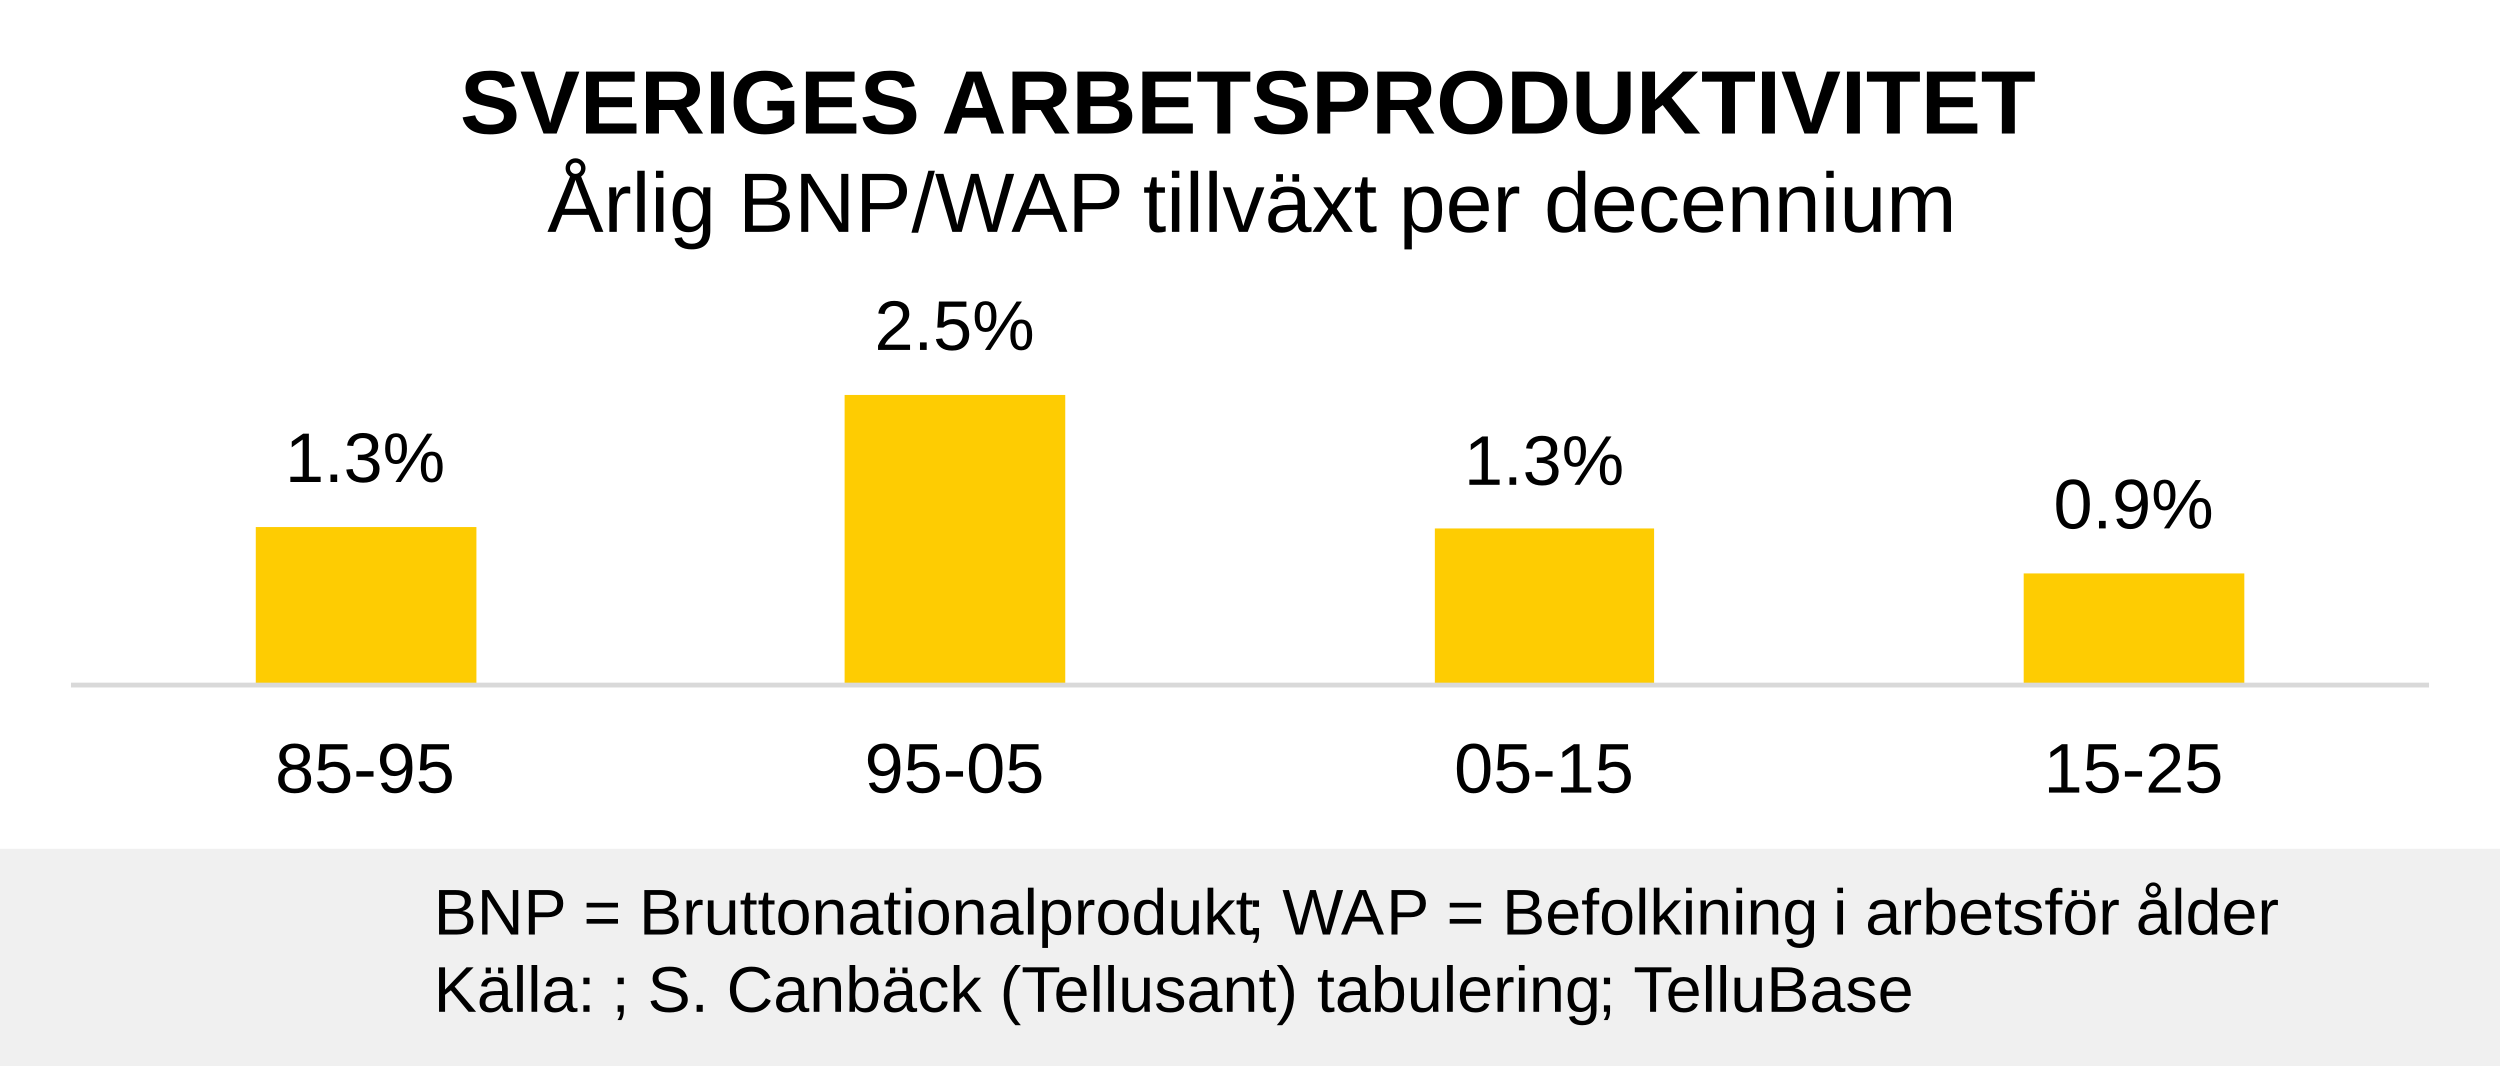
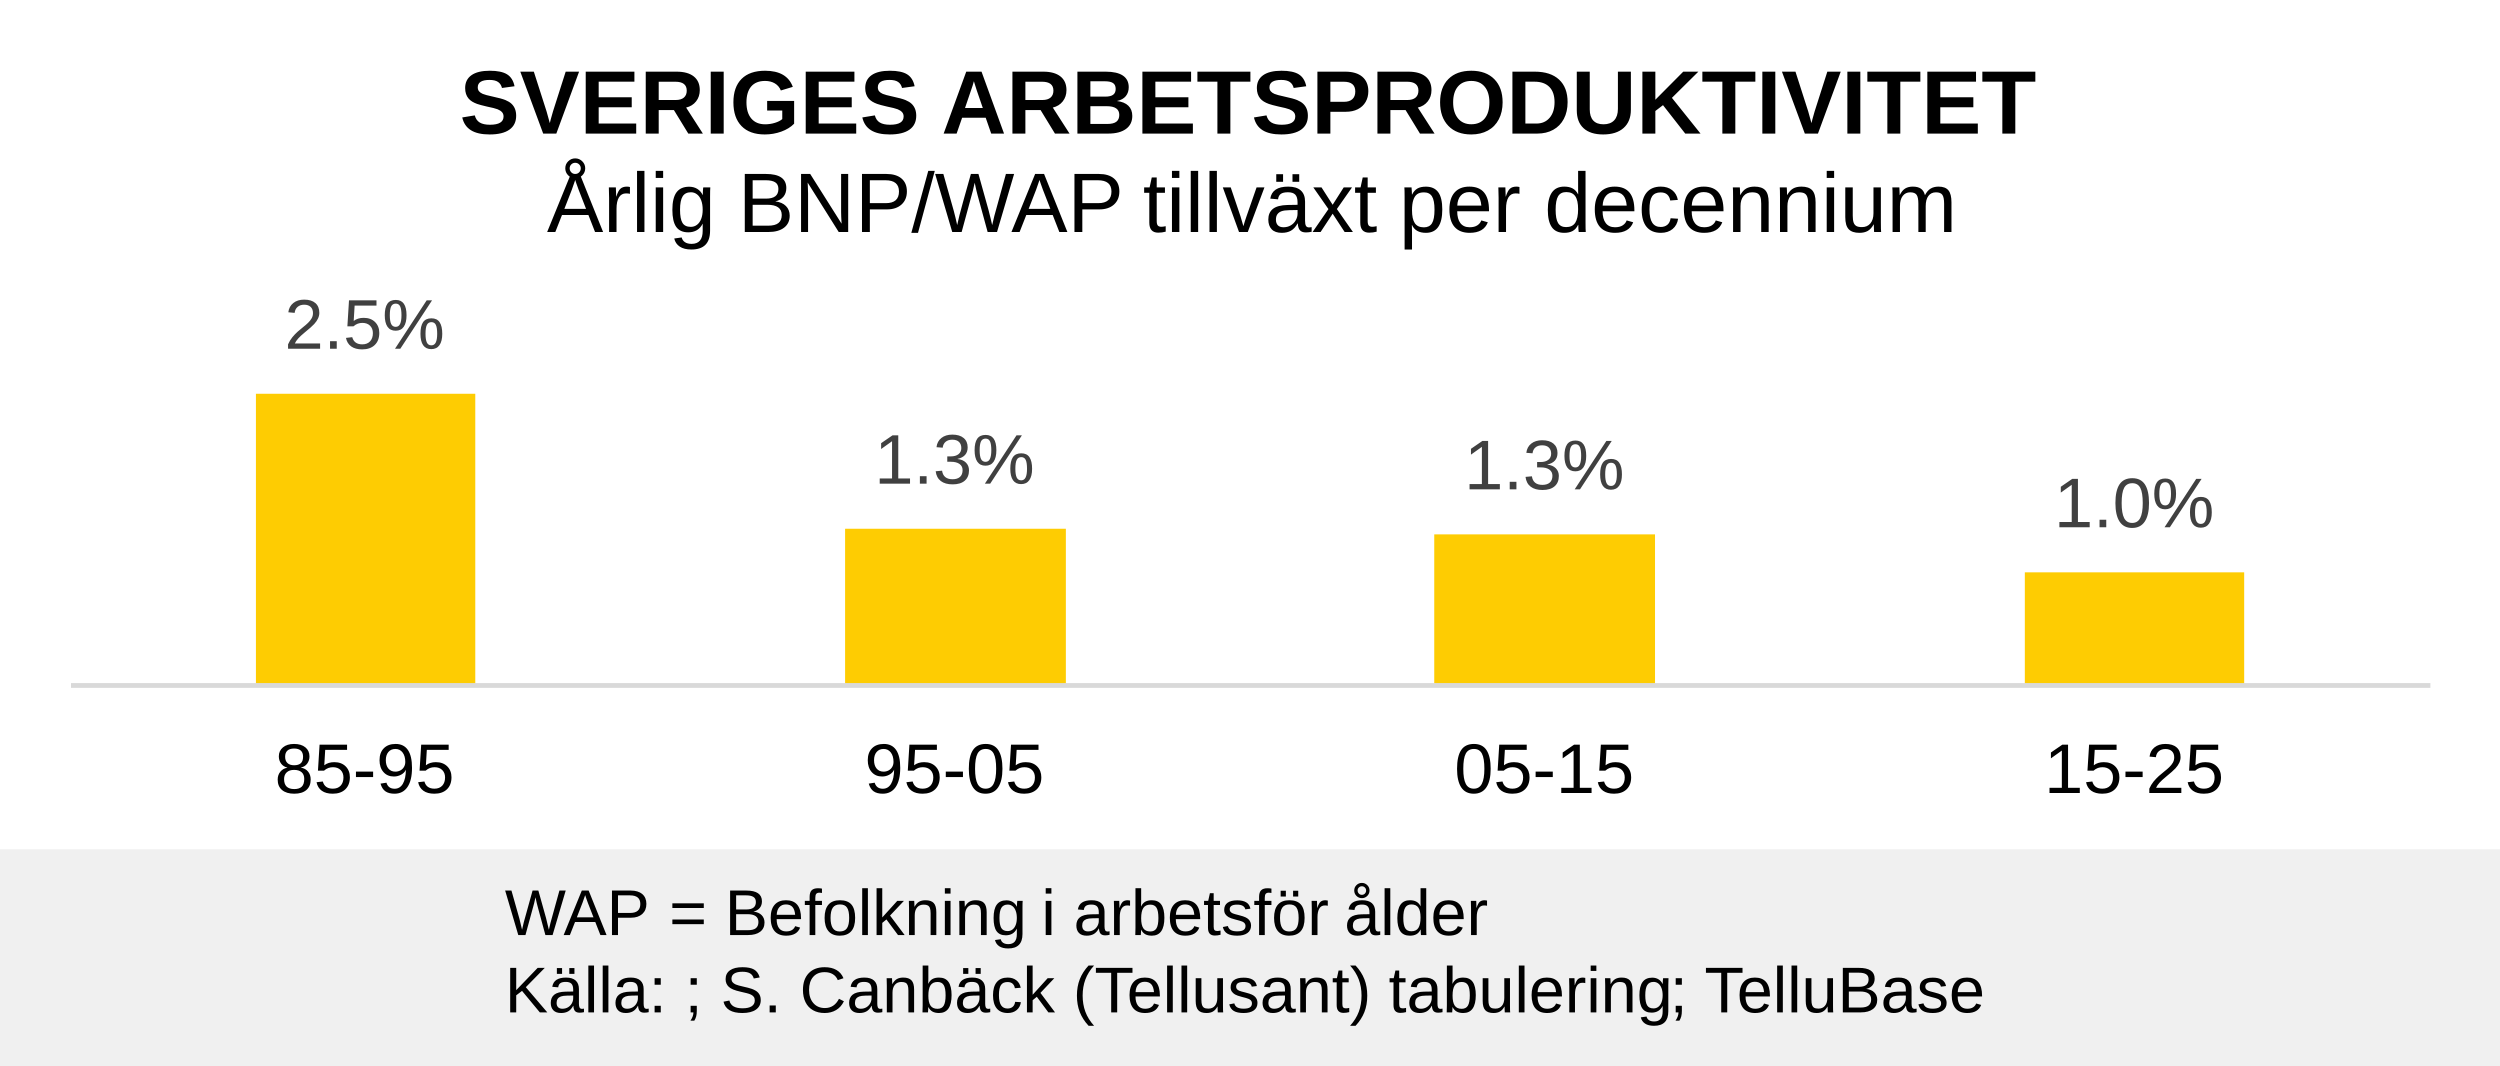
- <svg xmlns="http://www.w3.org/2000/svg" width="1779" height="758" xml:space="preserve" overflow="hidden">
+ <svg xmlns="http://www.w3.org/2000/svg" width="1778" height="758" xml:space="preserve" overflow="hidden">
  <defs>
    <clipPath id="clip0">
-       <rect x="260" y="1233" width="1779" height="758" />
+       <rect x="313" y="1239" width="1778" height="758" />
    </clipPath>
  </defs>
-   <g clip-path="url(#clip0)" transform="translate(-260 -1233)">
-     <text font-family="Arial,Arial_MSFontService,sans-serif" font-weight="400" font-size="46" transform="matrix(1 0 0 1 568.641 1898)">BNP = </text>
-     <text font-family="Arial,Arial_MSFontService,sans-serif" font-weight="400" font-size="46" transform="matrix(1 0 0 1 714.735 1898)">Bruttonationalprodukt</text>
-     <text font-family="Arial,Arial_MSFontService,sans-serif" font-weight="400" font-size="46" transform="matrix(1 0 0 1 1147.29 1898)">; </text>
-     <text font-family="Arial,Arial_MSFontService,sans-serif" font-weight="400" font-size="46" transform="matrix(1 0 0 1 1172.5 1898)">WA</text>
-     <text font-family="Arial,Arial_MSFontService,sans-serif" font-weight="400" font-size="46" transform="matrix(1 0 0 1 1246.4 1898)">P</text>
-     <text font-family="Arial,Arial_MSFontService,sans-serif" font-weight="400" font-size="46" transform="matrix(1 0 0 1 1289.37 1898)">= </text>
-     <text font-family="Arial,Arial_MSFontService,sans-serif" font-weight="400" font-size="46" transform="matrix(1 0 0 1 1328.9 1898)">Befolkining</text>
-     <text font-family="Arial,Arial_MSFontService,sans-serif" font-weight="400" font-size="46" transform="matrix(1 0 0 1 1564.37 1898)">i</text>
-     <text font-family="Arial,Arial_MSFontService,sans-serif" font-weight="400" font-size="46" transform="matrix(1 0 0 1 1587.29 1898)">a</text>
-     <text font-family="Arial,Arial_MSFontService,sans-serif" font-weight="400" font-size="46" transform="matrix(1 0 0 1 1612.5 1898)">rbetsför</text>
-     <text font-family="Arial,Arial_MSFontService,sans-serif" font-weight="400" font-size="46" transform="matrix(1 0 0 1 1779.79 1898)">å</text>
-     <text font-family="Arial,Arial_MSFontService,sans-serif" font-weight="400" font-size="46" transform="matrix(1 0 0 1 1805 1898)">lder</text>
-     <text font-family="Arial,Arial_MSFontService,sans-serif" font-weight="400" font-size="46" transform="matrix(1 0 0 1 568.641 1953)">Källa: </text>
-     <text font-family="Arial,Arial_MSFontService,sans-serif" font-weight="400" font-size="46" transform="matrix(1 0 0 1 695.256 1953)">; S. Canbäck (Tellusant) </text>
-     <text font-family="Arial,Arial_MSFontService,sans-serif" font-weight="400" font-size="46" transform="matrix(1 0 0 1 1197.13 1953)">tabulering</text>
-     <text font-family="Arial,Arial_MSFontService,sans-serif" font-weight="400" font-size="46" transform="matrix(1 0 0 1 1397.08 1953)">; </text>
-     <text font-family="Arial,Arial_MSFontService,sans-serif" font-weight="400" font-size="46" transform="matrix(1 0 0 1 1422.29 1953)">TelluBase</text>
-     <rect x="260" y="1233" width="1779" height="604" fill="#FFFFFF" />
+   <g clip-path="url(#clip0)" transform="translate(-313 -1239)">
+     <text font-family="Arial,Arial_MSFontService,sans-serif" font-weight="400" font-size="46" transform="matrix(1 0 0 1 672.067 1904)">WAP </text>
+     <text font-family="Arial,Arial_MSFontService,sans-serif" font-weight="400" font-size="46" transform="matrix(1 0 0 1 788.942 1904)">= </text>
+     <text font-family="Arial,Arial_MSFontService,sans-serif" font-weight="400" font-size="46" transform="matrix(1 0 0 1 828.473 1904)">Befolkning</text>
+     <text font-family="Arial,Arial_MSFontService,sans-serif" font-weight="400" font-size="46" transform="matrix(1 0 0 1 1053.63 1904)">i</text>
+     <text font-family="Arial,Arial_MSFontService,sans-serif" font-weight="400" font-size="46" transform="matrix(1 0 0 1 1076.55 1904)">arbetsför</text>
+     <text font-family="Arial,Arial_MSFontService,sans-serif" font-weight="400" font-size="46" transform="matrix(1 0 0 1 1269.05 1904)">ålder</text>
+     <text font-family="Arial,Arial_MSFontService,sans-serif" font-weight="400" font-size="46" transform="matrix(1 0 0 1 672.067 1959)">Källa: ; S. Canbäck (Tellusant) </text>
+     <text font-family="Arial,Arial_MSFontService,sans-serif" font-weight="400" font-size="46" transform="matrix(1 0 0 1 1300.56 1959)">tabulering</text>
+     <text font-family="Arial,Arial_MSFontService,sans-serif" font-weight="400" font-size="46" transform="matrix(1 0 0 1 1500.5 1959)">; TelluBase</text>
+     <rect x="313" y="1239" width="1778" height="604" fill="#FFFFFF" />
    <g>
-       <path d="M442.014 1608.05 599.02 1608.05 599.02 1720 442.014 1720ZM861.028 1514.05 1018.03 1514.05 1018.03 1720 861.028 1720ZM1281.04 1609.05 1437.05 1609.05 1437.05 1720 1281.04 1720ZM1700.06 1641.05 1857.06 1641.05 1857.06 1720 1700.06 1720Z" fill="#FECC02" />
+       <path d="M495.016 1519.05 651.021 1519.05 651.021 1726 495.016 1726ZM914.03 1615.05 1071.04 1615.05 1071.04 1726 914.03 1726ZM1333.04 1619.05 1490.05 1619.05 1490.05 1726 1333.04 1726ZM1753.06 1646.05 1909.06 1646.05 1909.06 1726 1753.06 1726Z" fill="#FECC02" />
    </g>
    <g>
-       <path d="M310.5 1720.5 1988.5 1720.5" stroke="#D9D9D9" stroke-width="3.438" stroke-linejoin="round" stroke-miterlimit="10" fill="none" fill-rule="evenodd" />
+       <path d="M363.5 1726.5 2041.5 1726.5" stroke="#D9D9D9" stroke-width="3.438" stroke-linejoin="round" stroke-miterlimit="10" fill="none" fill-rule="evenodd" />
    </g>
    <g>
-       <text font-family="Arial,Arial_MSFontService,sans-serif" font-weight="400" font-size="50" transform="matrix(1 0 0 1 462.797 1576)">1.3%</text>
+       <text fill="#404040" font-family="Arial,Arial_MSFontService,sans-serif" font-weight="400" font-size="50" transform="matrix(1 0 0 1 515.353 1487)">2.5%</text>
    </g>
    <g>
-       <text font-family="Arial,Arial_MSFontService,sans-serif" font-weight="400" font-size="50" transform="matrix(1 0 0 1 882.29 1482)">2.5%</text>
+       <text fill="#404040" font-family="Arial,Arial_MSFontService,sans-serif" font-weight="400" font-size="50" transform="matrix(1 0 0 1 934.846 1583)">1.3%</text>
    </g>
    <g>
-       <text font-family="Arial,Arial_MSFontService,sans-serif" font-weight="400" font-size="50" transform="matrix(1 0 0 1 1301.78 1578)">1.3%</text>
+       <text fill="#404040" font-family="Arial,Arial_MSFontService,sans-serif" font-weight="400" font-size="50" transform="matrix(1 0 0 1 1354.34 1587)">1.3%</text>
    </g>
    <g>
-       <text font-family="Arial,Arial_MSFontService,sans-serif" font-weight="400" font-size="50" transform="matrix(1 0 0 1 1721.27 1609)">0.9%</text>
+       <text fill="#404040" font-family="Arial,Arial_MSFontService,sans-serif" font-weight="400" font-size="50" transform="matrix(1 0 0 1 1773.83 1614)">1.0%</text>
    </g>
    <g>
-       <text font-family="Arial,Arial_MSFontService,sans-serif" font-weight="400" font-size="50" transform="matrix(1 0 0 1 455.762 1797)">85-95</text>
+       <text font-family="Arial,Arial_MSFontService,sans-serif" font-weight="400" font-size="50" transform="matrix(1 0 0 1 508.318 1803)">85-95</text>
    </g>
    <g>
-       <text font-family="Arial,Arial_MSFontService,sans-serif" font-weight="400" font-size="50" transform="matrix(1 0 0 1 875.255 1797)">95-05</text>
+       <text font-family="Arial,Arial_MSFontService,sans-serif" font-weight="400" font-size="50" transform="matrix(1 0 0 1 927.81 1803)">95-05</text>
    </g>
    <g>
-       <text font-family="Arial,Arial_MSFontService,sans-serif" font-weight="400" font-size="50" transform="matrix(1 0 0 1 1294.75 1797)">05-15</text>
+       <text font-family="Arial,Arial_MSFontService,sans-serif" font-weight="400" font-size="50" transform="matrix(1 0 0 1 1347.3 1803)">05-15</text>
    </g>
    <g>
-       <text font-family="Arial,Arial_MSFontService,sans-serif" font-weight="400" font-size="50" transform="matrix(1 0 0 1 1714.24 1797)">15-25</text>
+       <text font-family="Arial,Arial_MSFontService,sans-serif" font-weight="400" font-size="50" transform="matrix(1 0 0 1 1766.8 1803)">15-25</text>
    </g>
    <g>
-       <text font-family="Arial,Arial_MSFontService,sans-serif" font-weight="700" font-size="64" transform="matrix(1 0 0 1 587.354 1328)">SVERIGES ARBETSPRODUKTIVITET</text>
+       <text font-family="Arial,Arial_MSFontService,sans-serif" font-weight="700" font-size="64" transform="matrix(1 0 0 1 639.909 1334)">SVERIGES ARBETSPRODUKTIVITET</text>
    </g>
    <g>
-       <text font-family="Arial,Arial_MSFontService,sans-serif" font-weight="400" font-size="60" transform="matrix(1 0 0 1 649.458 1398)">Årlig</text>
+       <text font-family="Arial,Arial_MSFontService,sans-serif" font-weight="400" font-size="60" transform="matrix(1 0 0 1 702.014 1404)">Årlig</text>
    </g>
    <g>
-       <text font-family="Arial,Arial_MSFontService,sans-serif" font-weight="400" font-size="60" transform="matrix(1 0 0 1 785.216 1398)">BNP/WAP </text>
+       <text font-family="Arial,Arial_MSFontService,sans-serif" font-weight="400" font-size="60" transform="matrix(1 0 0 1 837.772 1404)">BNP/WAP </text>
    </g>
    <g>
-       <text font-family="Arial,Arial_MSFontService,sans-serif" font-weight="400" font-size="60" transform="matrix(1 0 0 1 1073.26 1398)">tillväxt</text>
+       <text font-family="Arial,Arial_MSFontService,sans-serif" font-weight="400" font-size="60" transform="matrix(1 0 0 1 1125.81 1404)">tillväxt</text>
    </g>
    <g>
-       <text font-family="Arial,Arial_MSFontService,sans-serif" font-weight="400" font-size="60" transform="matrix(1 0 0 1 1255.35 1398)">per decennium</text>
+       <text font-family="Arial,Arial_MSFontService,sans-serif" font-weight="400" font-size="60" transform="matrix(1 0 0 1 1307.91 1404)">per decennium</text>
    </g>
  </g>
</svg>
